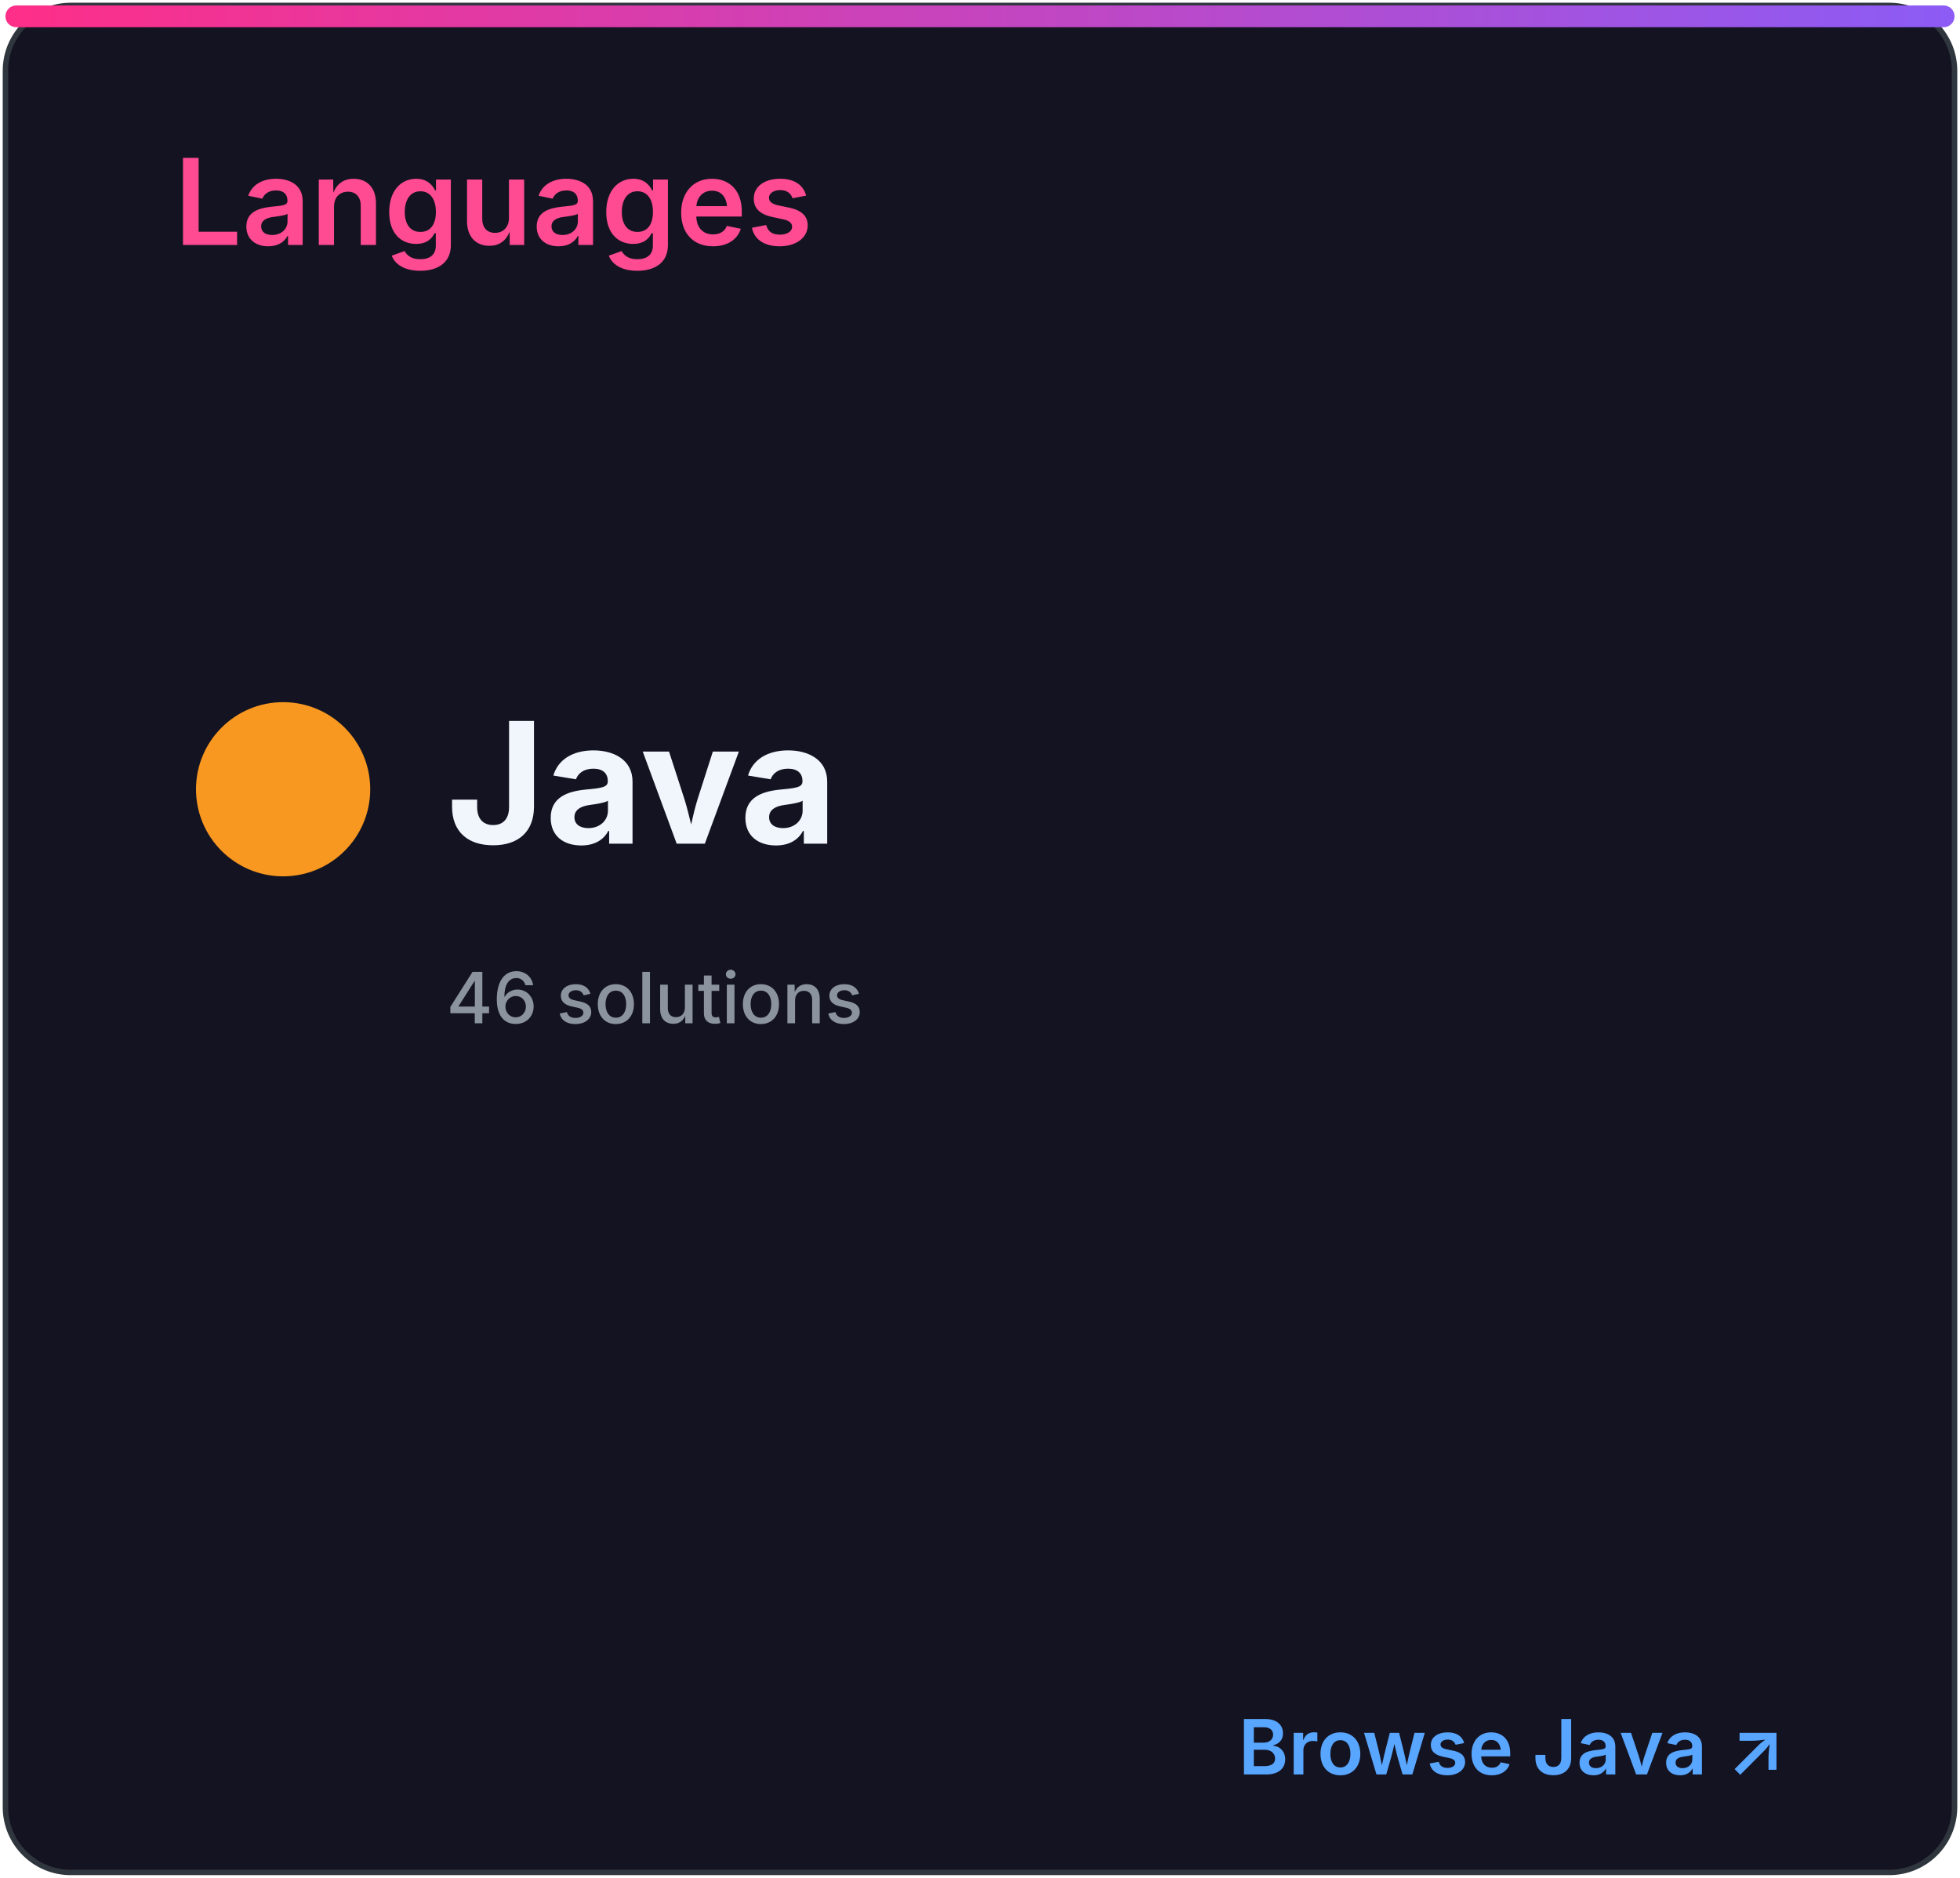
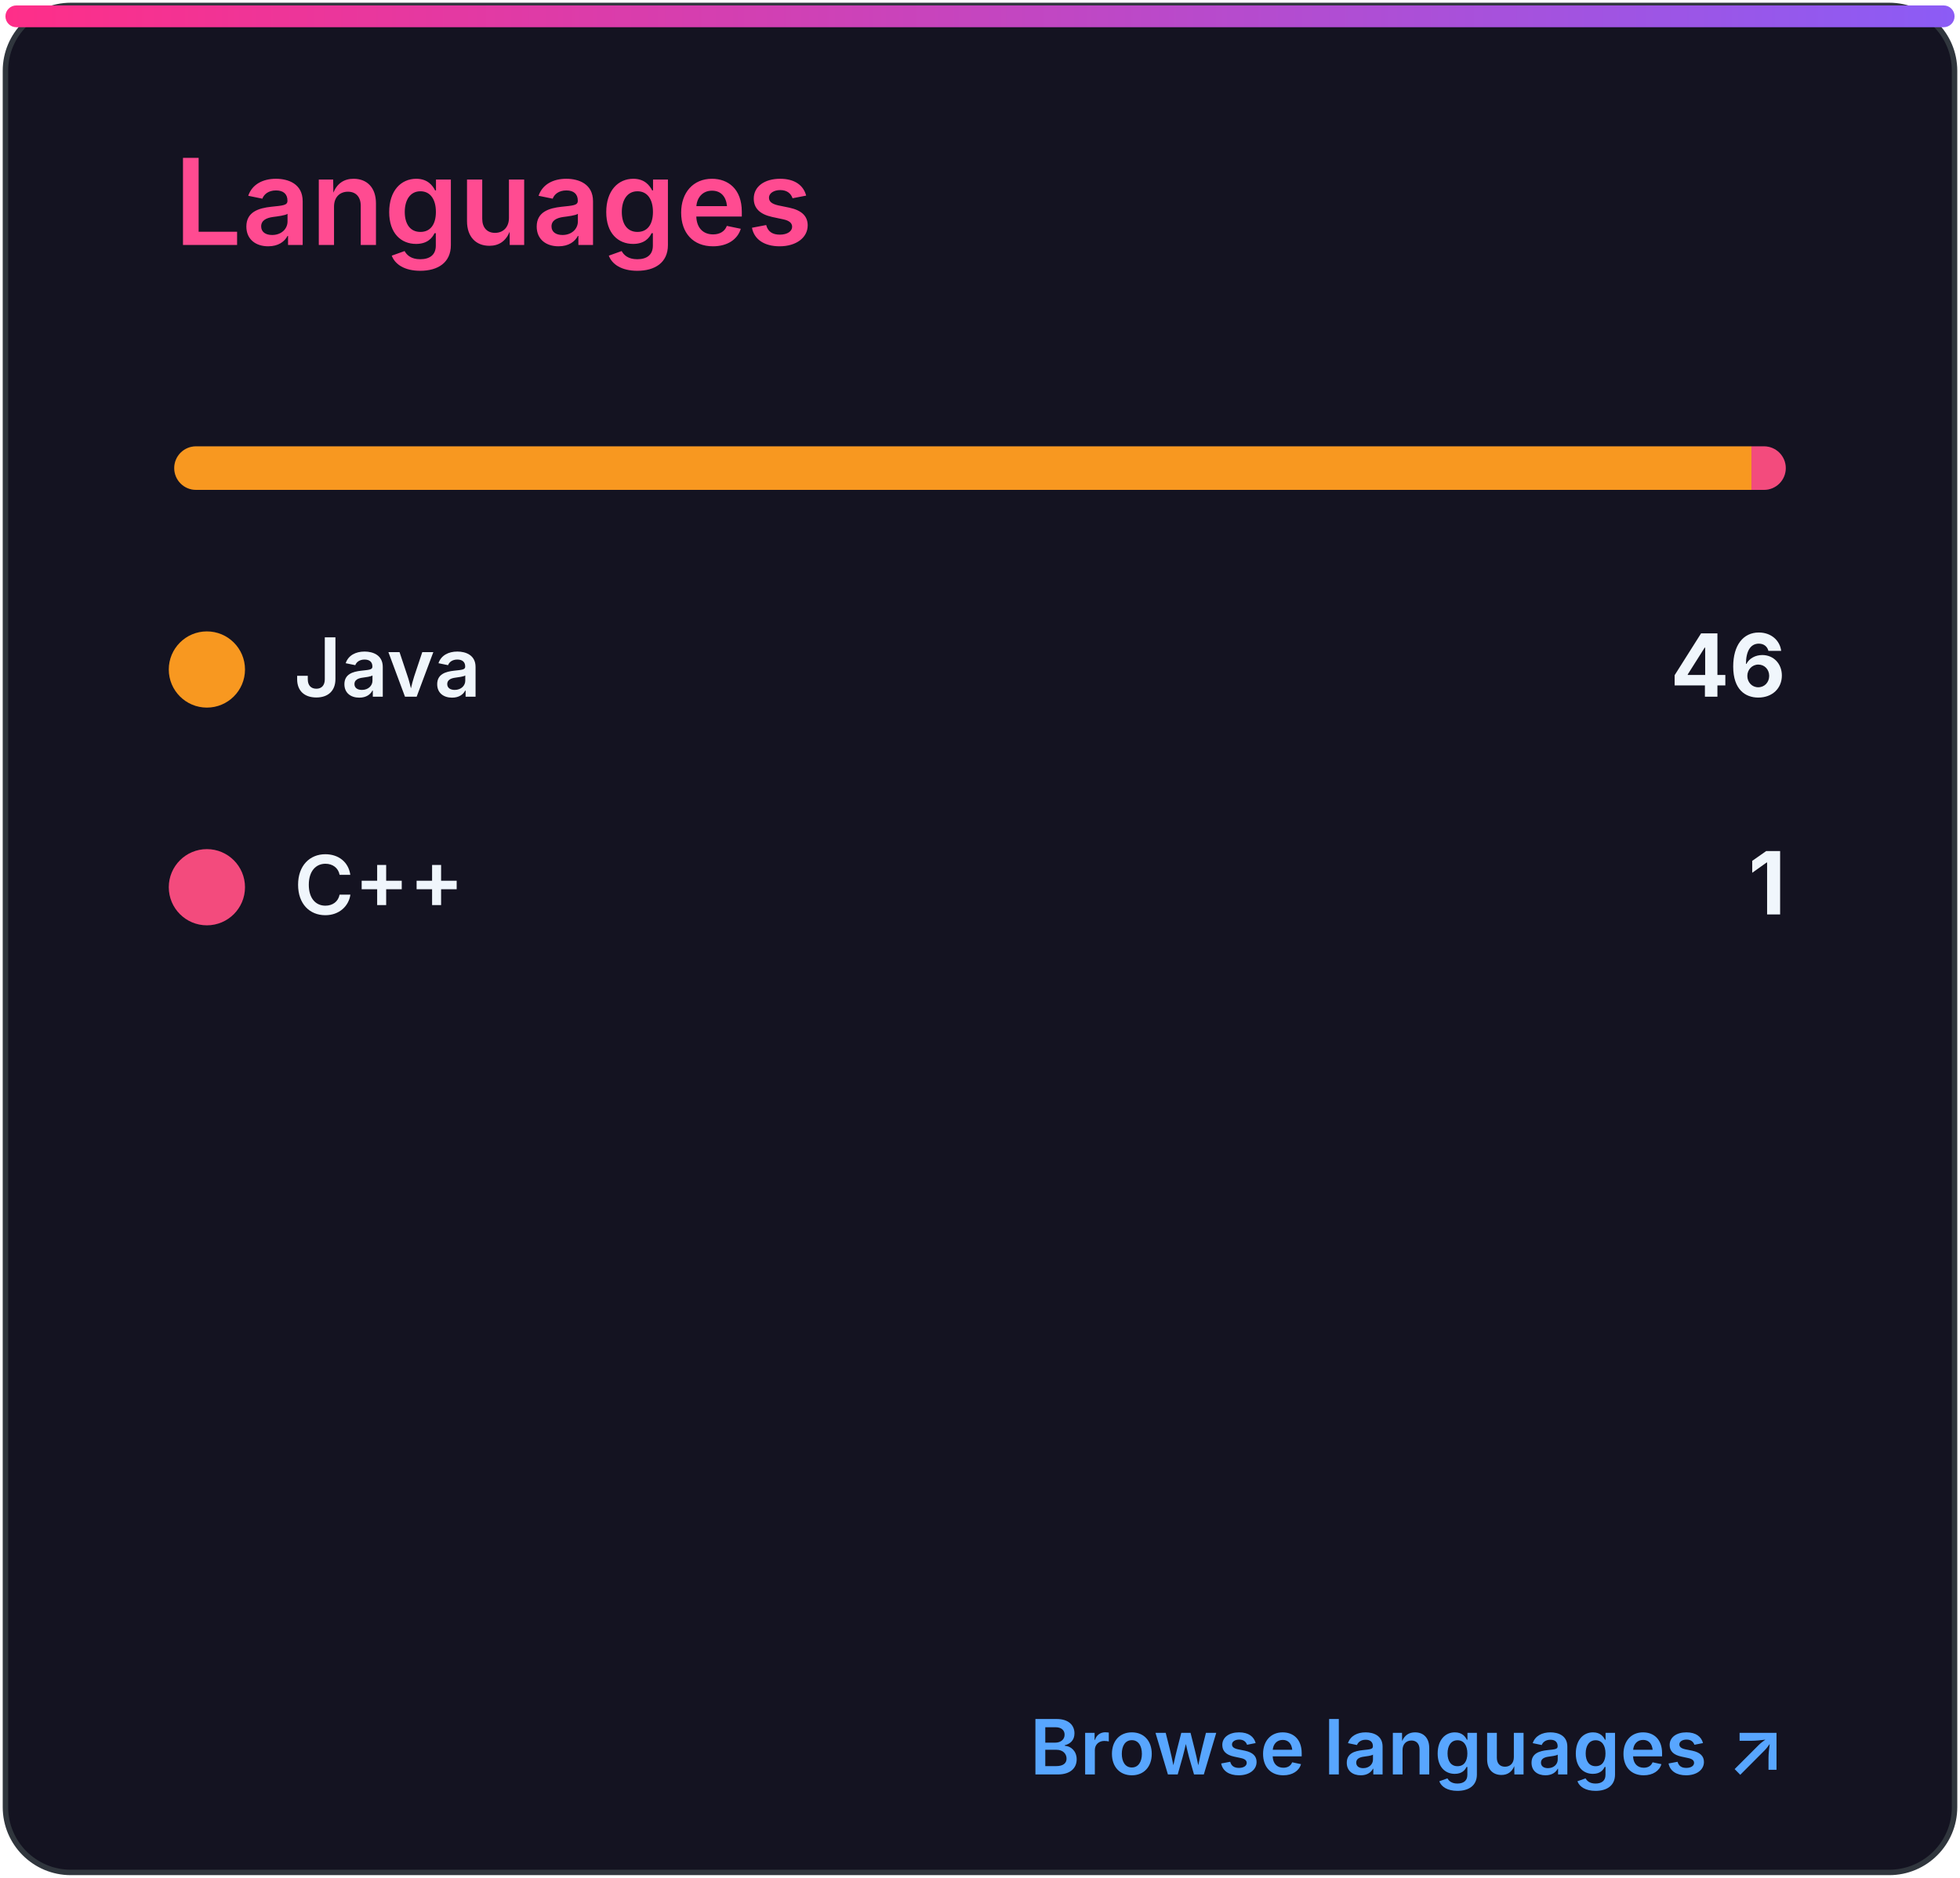
<svg xmlns="http://www.w3.org/2000/svg" width="360" height="345" viewBox="0 0 360 345" role="img" aria-labelledby="title desc">
  <defs>
    <linearGradient id="accent" x1="0" x2="1">
      <stop stop-color="#ff2e88" />
      <stop offset="1" stop-color="#8b5cf6" />
    </linearGradient>
    <clipPath id="bar">
      <rect x="32" y="82" width="296" height="8" rx="4" />
    </clipPath>
    <style>
.heading{font:600 22px -apple-system,BlinkMacSystemFont,'Segoe UI',sans-serif;fill:#ff4b91}
.eyebrow{font:600 10px -apple-system,BlinkMacSystemFont,'Segoe UI',sans-serif;letter-spacing:1.2px;fill:#8b949e}
.total{font:700 52px -apple-system,BlinkMacSystemFont,'Segoe UI',sans-serif;fill:#f0f6fc}
.metric{font:600 15px -apple-system,BlinkMacSystemFont,'Segoe UI',sans-serif;fill:#f0f6fc}
.count{font:700 16px -apple-system,BlinkMacSystemFont,'Segoe UI',sans-serif;fill:#f0f6fc}
.muted{font:500 13px -apple-system,BlinkMacSystemFont,'Segoe UI',sans-serif;fill:#8b949e}
.language{font:700 31px -apple-system,BlinkMacSystemFont,'Segoe UI',sans-serif;fill:#f0f6fc}
.link{font:600 14px -apple-system,BlinkMacSystemFont,'Segoe UI',sans-serif;fill:#58a6ff}
</style>
  </defs>
  <rect x="1" y="1" width="358" height="343" rx="12" fill="#141321" stroke="#30363d" />
  <rect x="1" y="1" width="358" height="4" rx="2" fill="url(#accent)" />
  <text x="32" y="45" class="heading">Languages</text>
-   <circle cx="52" cy="145" r="16" fill="#f89820" />
-   <text x="82" y="155" class="language">Java</text>
-   <text x="82" y="188" class="muted">46 solutions</text>
-   <text x="328" y="326" class="link" text-anchor="end">Browse Java ↗</text>
+   <rect x="32" y="82" width="296" height="8" rx="4" fill="#262438" />
+   <g clip-path="url(#bar)">
+     <rect x="32" y="82" width="289.7" height="8" fill="#f89820" />
+     <rect x="321.7" y="82" width="6.3" height="8" fill="#f34b7d" />
+   </g>
+   <circle cx="38" cy="123" r="7" fill="#f89820" />
+   <text x="54" y="128" class="metric">Java</text>
+   <text x="328" y="128" class="count" text-anchor="end">46</text>
+   <circle cx="38" cy="163" r="7" fill="#f34b7d" />
+   <text x="54" y="168" class="metric">C++</text>
+   <text x="328" y="168" class="count" text-anchor="end">1</text>
+   <text x="328" y="326" class="link" text-anchor="end">Browse languages ↗</text>
</svg>
